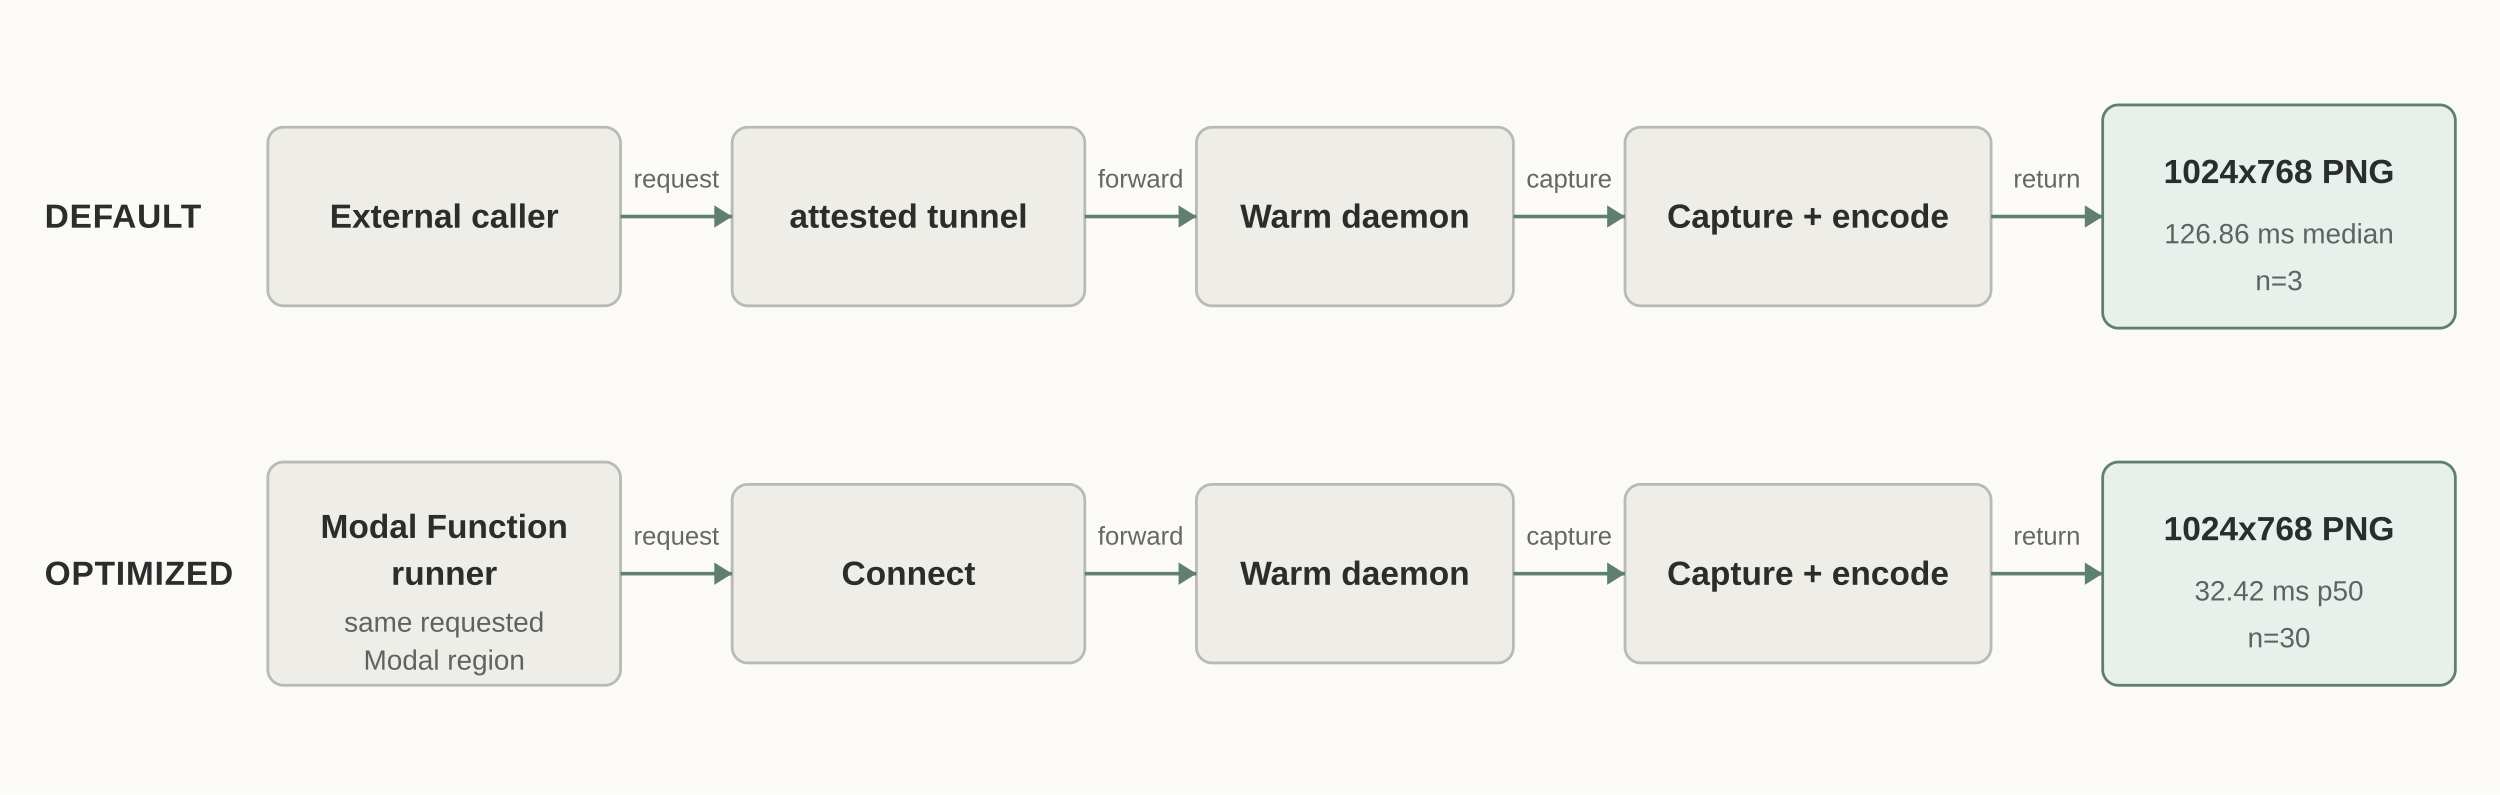
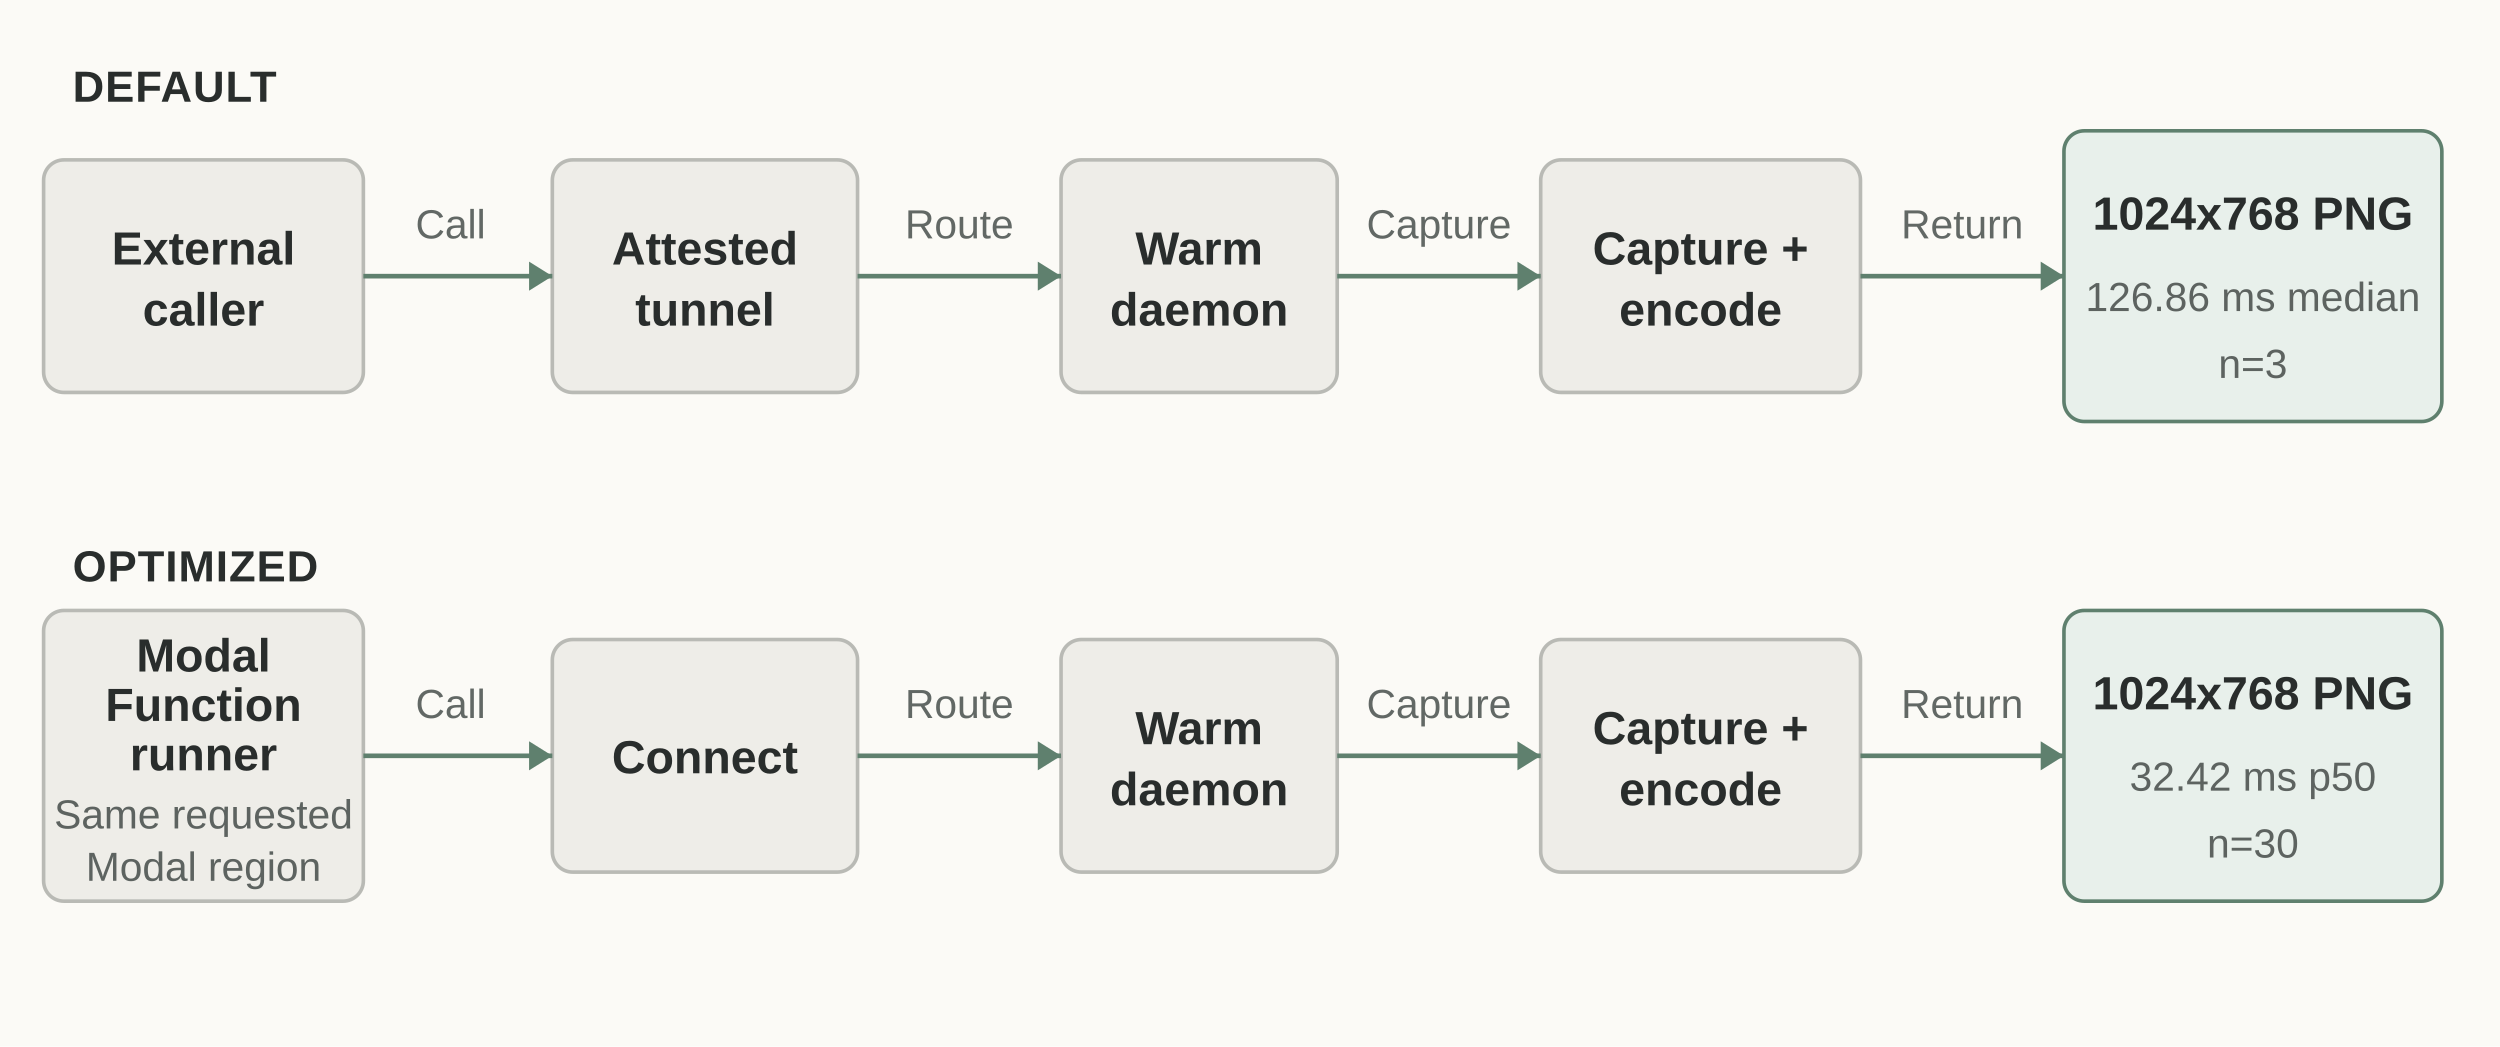
- <svg xmlns="http://www.w3.org/2000/svg" width="1120" height="356" viewBox="0 0 1120 356" role="img" aria-labelledby="title desc">
+ <svg xmlns="http://www.w3.org/2000/svg" width="860" height="360" viewBox="0 0 860 360" role="img" aria-labelledby="title desc">
  <defs>
    <style>
      .bg { fill: #FBFAF6; }
      .box { fill: #EEEDE8; stroke: #B9BAB5; stroke-width: 1.25; }
      .result { fill: #E8F0EB; stroke: #5F806E; stroke-width: 1.25; }
      .row,
      .label,
      .small,
      .arrow-label {
        font-family: -apple-system, BlinkMacSystemFont, "Segoe UI", Arial, sans-serif;
      }
      .row { fill: #292D2C; font-size: 15px; font-weight: 700; letter-spacing: 0.35px; }
-       .label { fill: #292D2C; font-size: 15px; font-weight: 600; }
-       .small { fill: #5D6360; font-size: 12.5px; }
-       .arrow-label { fill: #626865; font-size: 11.5px; font-weight: 500; }
+       .label { fill: #292D2C; font-size: 16px; font-weight: 600; }
+       .small { fill: #5D6360; font-size: 14px; }
+       .arrow-label { fill: #626865; font-size: 14px; font-weight: 500; }
      .path { stroke: #5F806E; stroke-width: 1.6; }
      .arrow { fill: #5F806E; }
    </style>
  </defs>
-   <rect class="bg" width="1120" height="356" />
-   <text class="row" x="20" y="102">DEFAULT</text>
-   <rect class="box" x="120" y="57" width="158" height="80" rx="7" />
-   <text class="label" x="199" y="102" text-anchor="middle">External caller</text>
-   <rect class="box" x="328" y="57" width="158" height="80" rx="7" />
-   <text class="label" x="407" y="102" text-anchor="middle">attested tunnel</text>
-   <rect class="box" x="536" y="57" width="142" height="80" rx="7" />
-   <text class="label" x="607" y="102" text-anchor="middle">Warm daemon</text>
-   <rect class="box" x="728" y="57" width="164" height="80" rx="7" />
-   <text class="label" x="810" y="102" text-anchor="middle">Capture + encode</text>
-   <rect class="result" x="942" y="47" width="158" height="100" rx="7" />
-   <text class="label" x="1021" y="82" text-anchor="middle">1024x768 PNG</text>
-   <text class="small" x="1021" y="109" text-anchor="middle">126.86 ms median</text>
-   <text class="small" x="1021" y="130" text-anchor="middle">n=3</text>
-   <line class="path" x1="278" y1="97" x2="328" y2="97" />
-   <path class="arrow" d="M 320 92 L 328 97 L 320 102 z" />
-   <text class="arrow-label" x="303" y="84" text-anchor="middle">request</text>
-   <line class="path" x1="486" y1="97" x2="536" y2="97" />
-   <path class="arrow" d="M 528 92 L 536 97 L 528 102 z" />
-   <text class="arrow-label" x="511" y="84" text-anchor="middle">forward</text>
-   <line class="path" x1="678" y1="97" x2="728" y2="97" />
-   <path class="arrow" d="M 720 92 L 728 97 L 720 102 z" />
-   <text class="arrow-label" x="703" y="84" text-anchor="middle">capture</text>
-   <line class="path" x1="892" y1="97" x2="942" y2="97" />
-   <path class="arrow" d="M 934 92 L 942 97 L 934 102 z" />
-   <text class="arrow-label" x="917" y="84" text-anchor="middle">return</text>
-   <text class="row" x="20" y="262">OPTIMIZED</text>
-   <rect class="box" x="120" y="207" width="158" height="100" rx="7" />
-   <text class="label" x="199" y="241" text-anchor="middle">Modal Function</text>
-   <text class="label" x="199" y="262" text-anchor="middle">runner</text>
-   <text class="small" x="199" y="283" text-anchor="middle">same requested</text>
-   <text class="small" x="199" y="300" text-anchor="middle">Modal region</text>
-   <rect class="box" x="328" y="217" width="158" height="80" rx="7" />
-   <text class="label" x="407" y="262" text-anchor="middle">Connect</text>
-   <rect class="box" x="536" y="217" width="142" height="80" rx="7" />
-   <text class="label" x="607" y="262" text-anchor="middle">Warm daemon</text>
-   <rect class="box" x="728" y="217" width="164" height="80" rx="7" />
-   <text class="label" x="810" y="262" text-anchor="middle">Capture + encode</text>
-   <rect class="result" x="942" y="207" width="158" height="100" rx="7" />
-   <text class="label" x="1021" y="242" text-anchor="middle">1024x768 PNG</text>
-   <text class="small" x="1021" y="269" text-anchor="middle">32.42 ms p50</text>
-   <text class="small" x="1021" y="290" text-anchor="middle">n=30</text>
-   <line class="path" x1="278" y1="257" x2="328" y2="257" />
-   <path class="arrow" d="M 320 252 L 328 257 L 320 262 z" />
-   <text class="arrow-label" x="303" y="244" text-anchor="middle">request</text>
-   <line class="path" x1="486" y1="257" x2="536" y2="257" />
-   <path class="arrow" d="M 528 252 L 536 257 L 528 262 z" />
-   <text class="arrow-label" x="511" y="244" text-anchor="middle">forward</text>
-   <line class="path" x1="678" y1="257" x2="728" y2="257" />
-   <path class="arrow" d="M 720 252 L 728 257 L 720 262 z" />
-   <text class="arrow-label" x="703" y="244" text-anchor="middle">capture</text>
-   <line class="path" x1="892" y1="257" x2="942" y2="257" />
-   <path class="arrow" d="M 934 252 L 942 257 L 934 262 z" />
-   <text class="arrow-label" x="917" y="244" text-anchor="middle">return</text>
+   <rect class="bg" width="860" height="360" />
+   <text class="row" x="25" y="35">DEFAULT</text>
+   <rect class="box" x="15" y="55" width="110" height="80" rx="7" />
+   <text class="label" x="70" y="91" text-anchor="middle">External</text>
+   <text class="label" x="70" y="112" text-anchor="middle">caller</text>
+   <rect class="box" x="190" y="55" width="105" height="80" rx="7" />
+   <text class="label" x="242.5" y="91" text-anchor="middle">Attested</text>
+   <text class="label" x="242.5" y="112" text-anchor="middle">tunnel</text>
+   <rect class="box" x="365" y="55" width="95" height="80" rx="7" />
+   <text class="label" x="412.5" y="91" text-anchor="middle">Warm</text>
+   <text class="label" x="412.5" y="112" text-anchor="middle">daemon</text>
+   <rect class="box" x="530" y="55" width="110" height="80" rx="7" />
+   <text class="label" x="585" y="91" text-anchor="middle">Capture +</text>
+   <text class="label" x="585" y="112" text-anchor="middle">encode</text>
+   <rect class="result" x="710" y="45" width="130" height="100" rx="7" />
+   <text class="label" x="775" y="79" text-anchor="middle">1024x768 PNG</text>
+   <text class="small" x="775" y="107" text-anchor="middle">126.86 ms median</text>
+   <text class="small" x="775" y="130" text-anchor="middle">n=3</text>
+   <line class="path" x1="125" y1="95" x2="190" y2="95" />
+   <path class="arrow" d="M 182 90 L 190 95 L 182 100 Z" />
+   <text class="arrow-label" x="155" y="82" text-anchor="middle">Call</text>
+   <line class="path" x1="295" y1="95" x2="365" y2="95" />
+   <path class="arrow" d="M 357 90 L 365 95 L 357 100 Z" />
+   <text class="arrow-label" x="330" y="82" text-anchor="middle">Route</text>
+   <line class="path" x1="460" y1="95" x2="530" y2="95" />
+   <path class="arrow" d="M 522 90 L 530 95 L 522 100 Z" />
+   <text class="arrow-label" x="495" y="82" text-anchor="middle">Capture</text>
+   <line class="path" x1="640" y1="95" x2="710" y2="95" />
+   <path class="arrow" d="M 702 90 L 710 95 L 702 100 Z" />
+   <text class="arrow-label" x="675" y="82" text-anchor="middle">Return</text>
+   <text class="row" x="25" y="200">OPTIMIZED</text>
+   <rect class="box" x="15" y="210" width="110" height="100" rx="7" />
+   <text class="label" x="70" y="231" text-anchor="middle">Modal</text>
+   <text class="label" x="70" y="248" text-anchor="middle">Function</text>
+   <text class="label" x="70" y="265" text-anchor="middle">runner</text>
+   <text class="small" x="70" y="285" text-anchor="middle">Same requested</text>
+   <text class="small" x="70" y="303" text-anchor="middle">Modal region</text>
+   <rect class="box" x="190" y="220" width="105" height="80" rx="7" />
+   <text class="label" x="242.5" y="266" text-anchor="middle">Connect</text>
+   <rect class="box" x="365" y="220" width="95" height="80" rx="7" />
+   <text class="label" x="412.5" y="256" text-anchor="middle">Warm</text>
+   <text class="label" x="412.5" y="277" text-anchor="middle">daemon</text>
+   <rect class="box" x="530" y="220" width="110" height="80" rx="7" />
+   <text class="label" x="585" y="256" text-anchor="middle">Capture +</text>
+   <text class="label" x="585" y="277" text-anchor="middle">encode</text>
+   <rect class="result" x="710" y="210" width="130" height="100" rx="7" />
+   <text class="label" x="775" y="244" text-anchor="middle">1024x768 PNG</text>
+   <text class="small" x="775" y="272" text-anchor="middle">32.42 ms p50</text>
+   <text class="small" x="775" y="295" text-anchor="middle">n=30</text>
+   <line class="path" x1="125" y1="260" x2="190" y2="260" />
+   <path class="arrow" d="M 182 255 L 190 260 L 182 265 Z" />
+   <text class="arrow-label" x="155" y="247" text-anchor="middle">Call</text>
+   <line class="path" x1="295" y1="260" x2="365" y2="260" />
+   <path class="arrow" d="M 357 255 L 365 260 L 357 265 Z" />
+   <text class="arrow-label" x="330" y="247" text-anchor="middle">Route</text>
+   <line class="path" x1="460" y1="260" x2="530" y2="260" />
+   <path class="arrow" d="M 522 255 L 530 260 L 522 265 Z" />
+   <text class="arrow-label" x="495" y="247" text-anchor="middle">Capture</text>
+   <line class="path" x1="640" y1="260" x2="710" y2="260" />
+   <path class="arrow" d="M 702 255 L 710 260 L 702 265 Z" />
+   <text class="arrow-label" x="675" y="247" text-anchor="middle">Return</text>
</svg>
